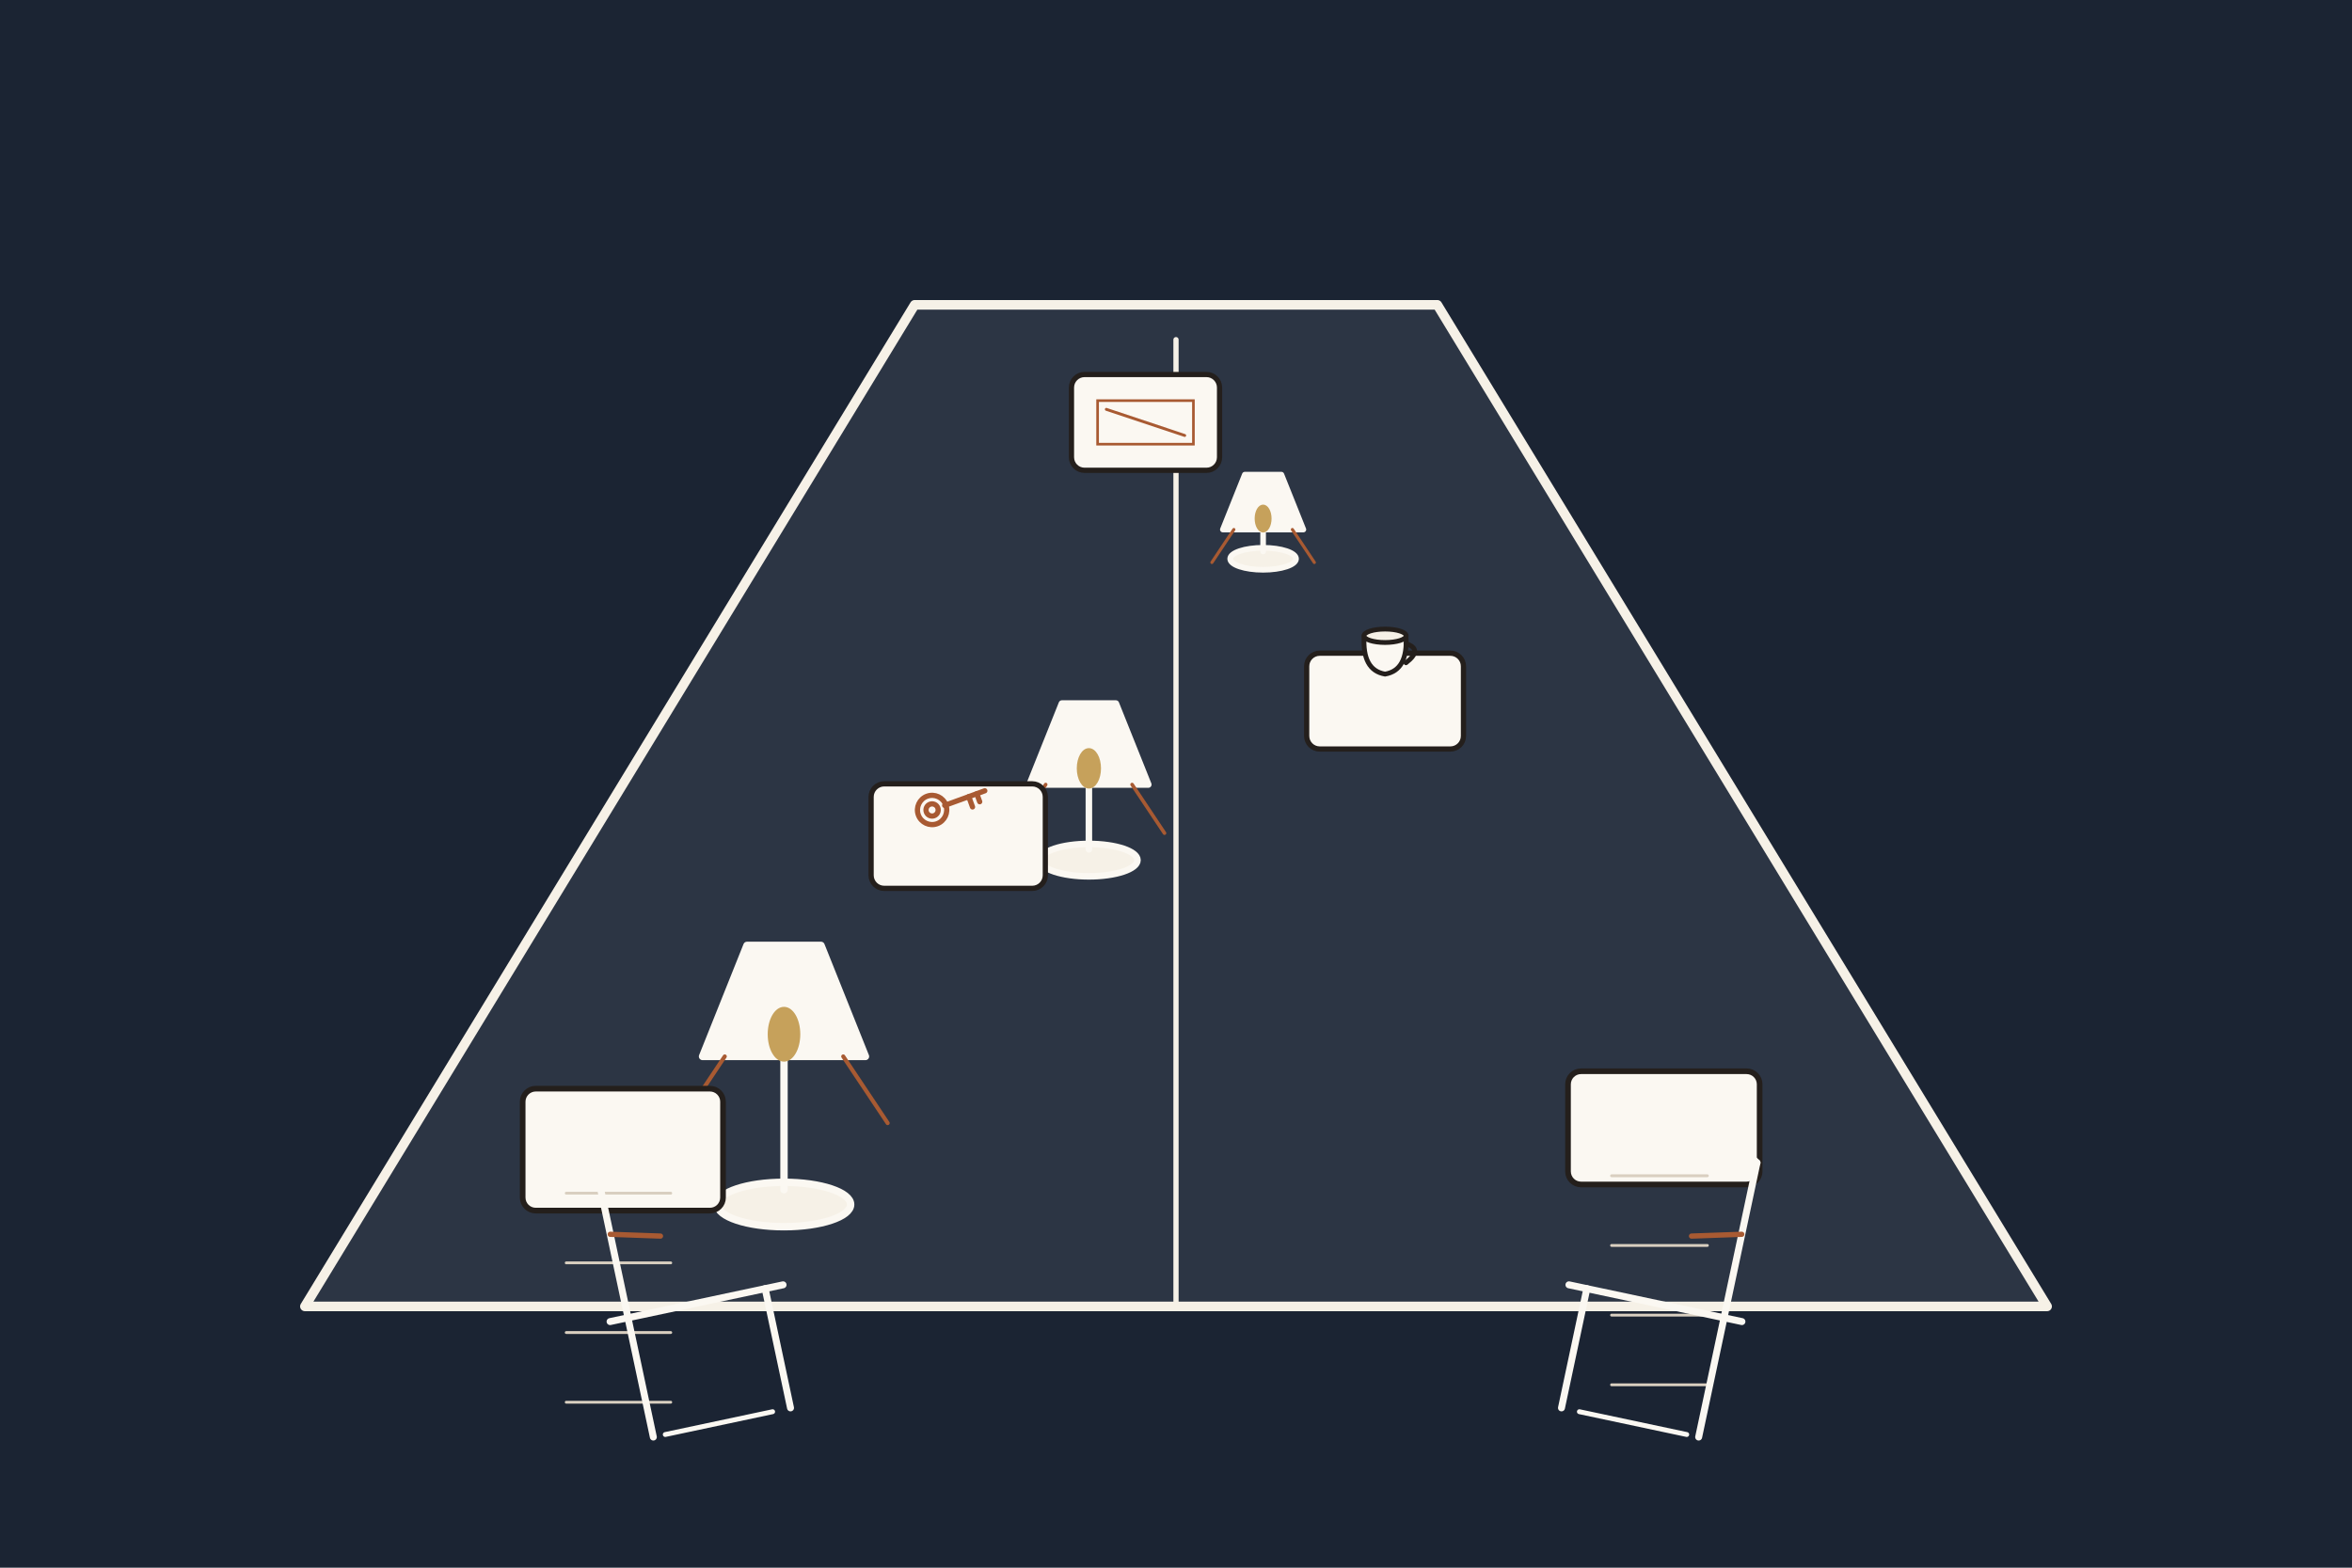
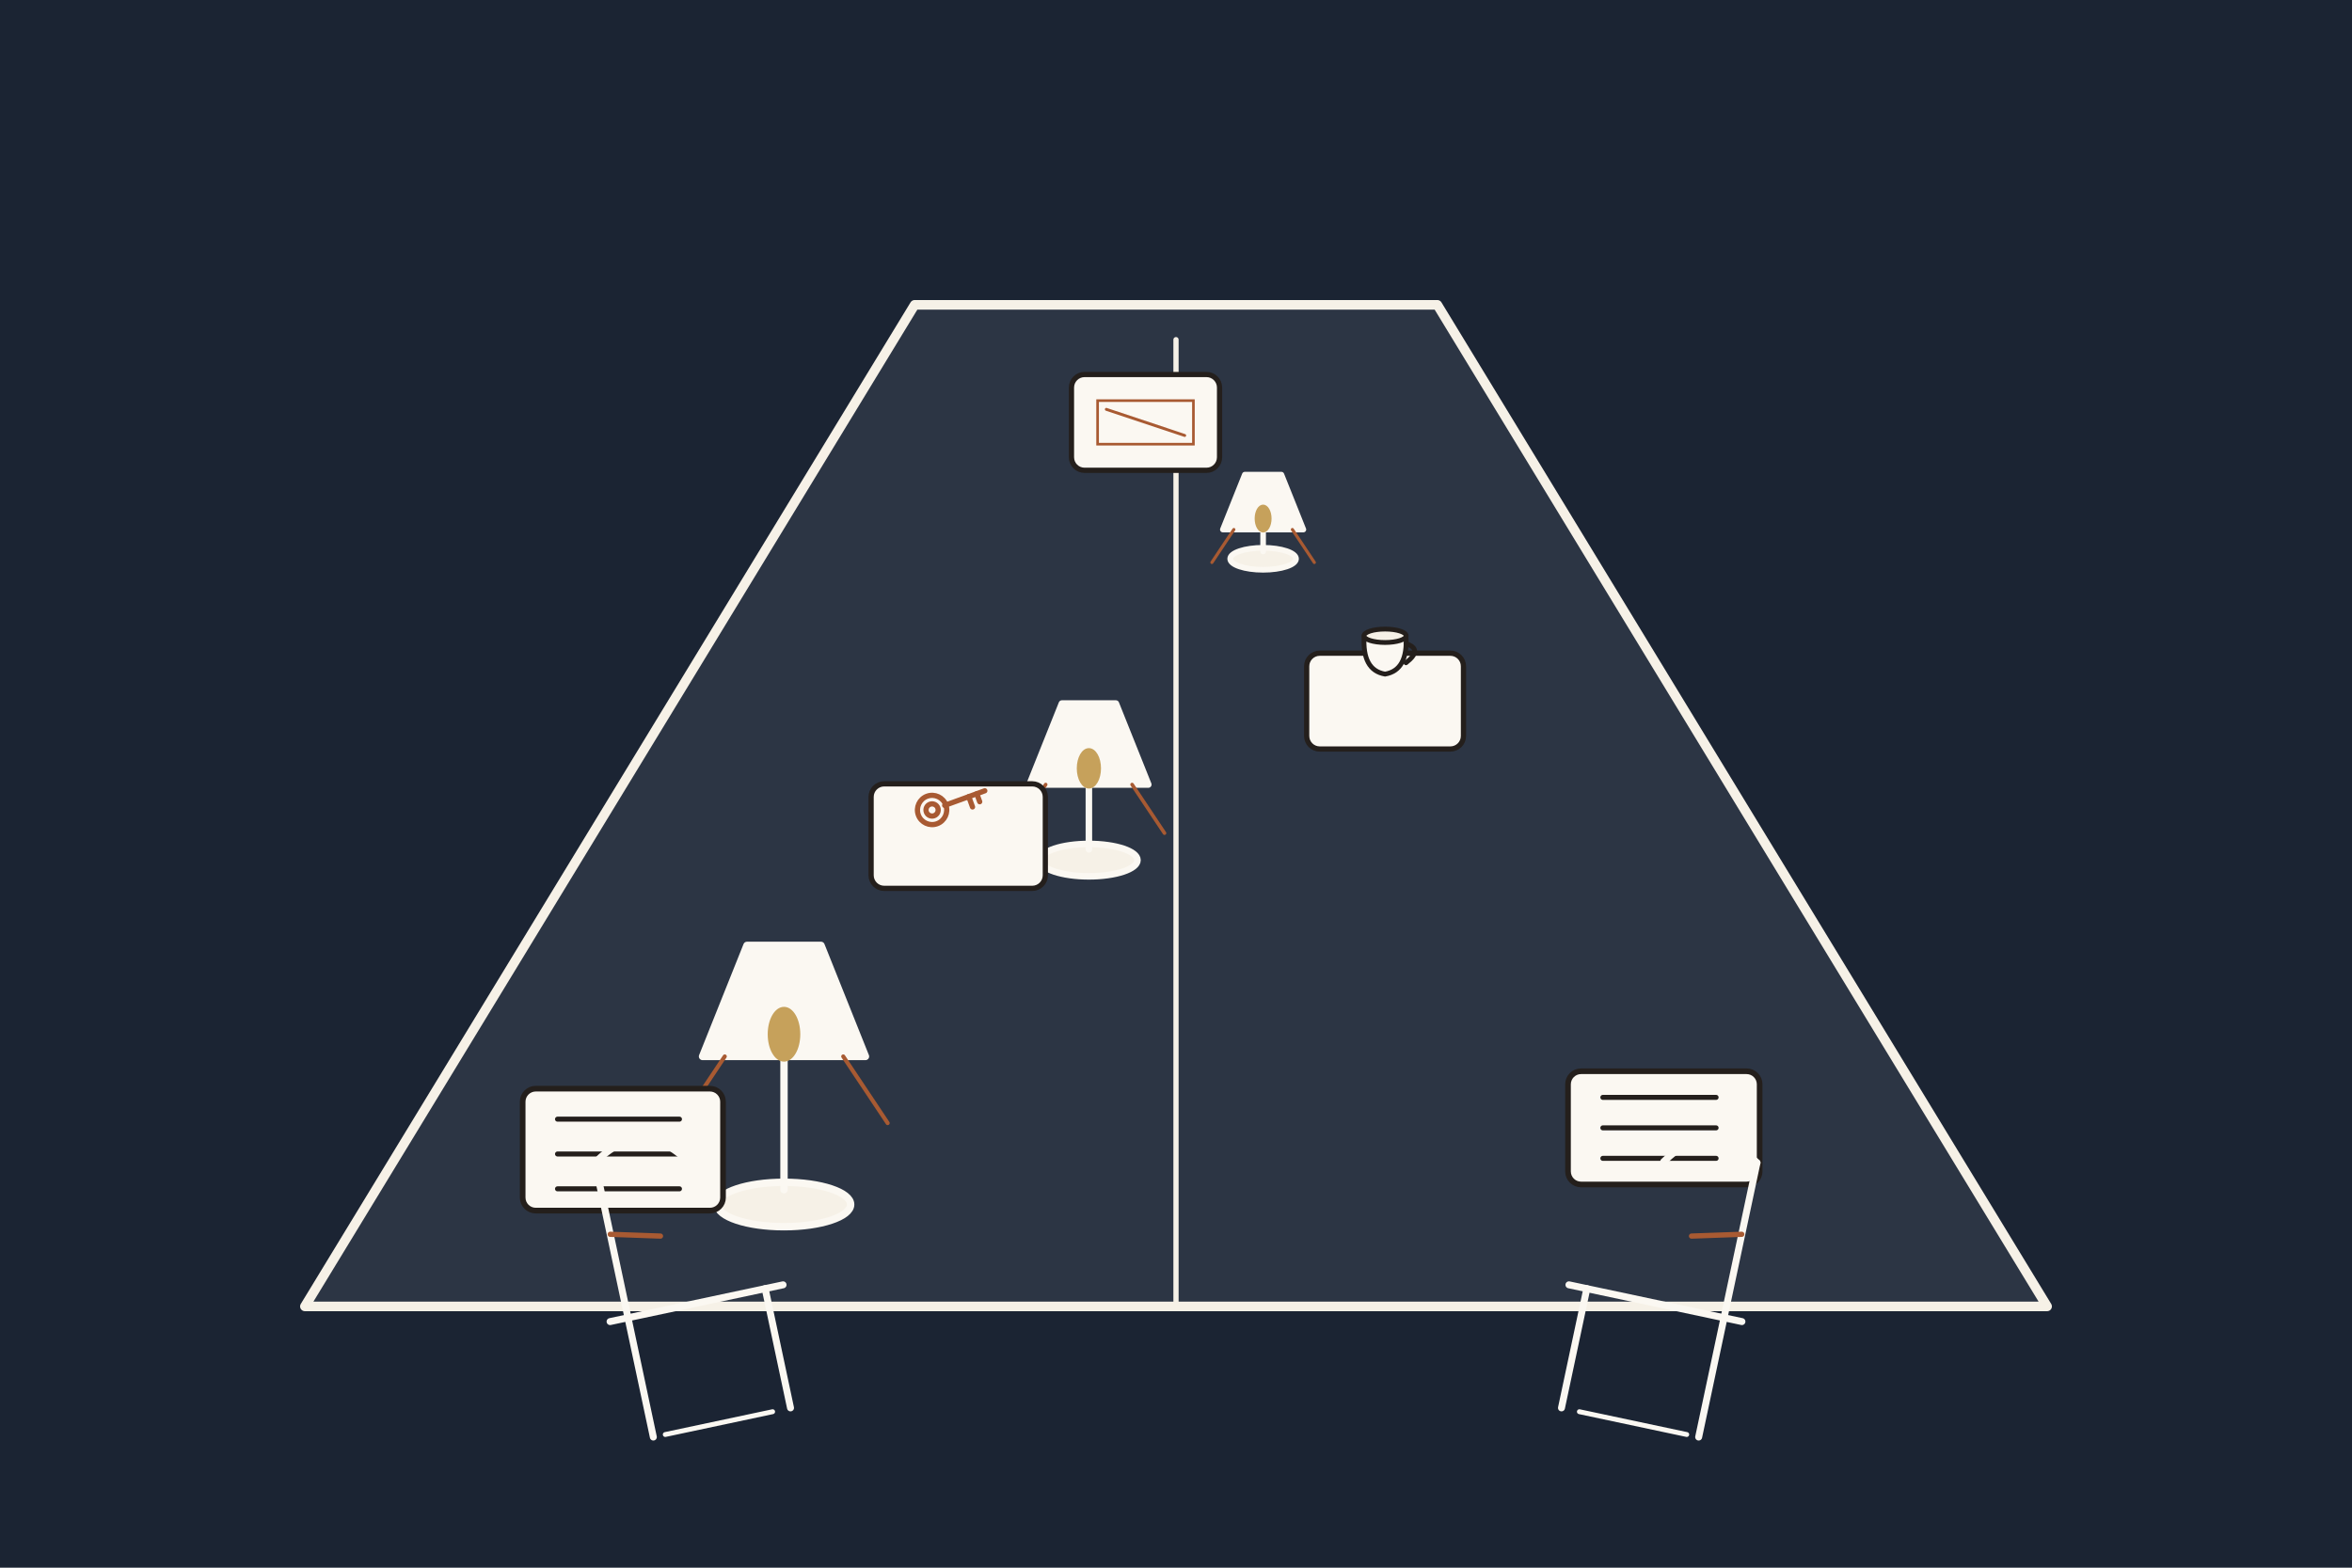
<svg xmlns="http://www.w3.org/2000/svg" viewBox="0 0 540 360" width="540" height="360" role="img" aria-label="Hero for The Long Table: a long table receding into a dark room, lowering lamps, deepening place cards, and one card left face down.">
  <rect x="0.00" y="0.00" width="540.00" height="360.00" rx="0.00" fill="#1B2433" stroke="none" stroke-width="0" />
  <path d="M70.00 300.00 L470.00 300.00 L330.00 70.00 L210.00 70.00 Z" fill="#2C3544" stroke="#F6F1E7" stroke-width="2.2" stroke-linecap="round" stroke-linejoin="round" />
  <path d="M270.00 300.00L270.00 78.00" fill="none" stroke="#F6F1E7" stroke-width="1.2" stroke-linecap="round" stroke-linejoin="round" />
  <ellipse cx="180.00" cy="276.60" rx="15.30" ry="5.10" fill="#F6F1E7" stroke="#FBF8F2" stroke-width="1.7" />
  <path d="M180.00 273.20L180.00 239.20" fill="none" stroke="#FBF8F2" stroke-width="1.7" stroke-linecap="round" stroke-linejoin="round" />
  <path d="M171.50 217.10 L188.50 217.10 L198.70 242.60 L161.30 242.60 Z" fill="#FBF8F2" stroke="#FBF8F2" stroke-width="1.7" stroke-linecap="round" stroke-linejoin="round" />
  <ellipse cx="180.00" cy="237.50" rx="3.40" ry="5.95" fill="#C6A15B" stroke="#C6A15B" stroke-width="0.68" />
  <path d="M166.40 242.60L156.20 257.90" fill="none" stroke="#A85A32" stroke-width="0.935" stroke-linecap="round" stroke-linejoin="round" />
  <path d="M193.60 242.60L203.80 257.90" fill="none" stroke="#A85A32" stroke-width="0.935" stroke-linecap="round" stroke-linejoin="round" />
  <ellipse cx="250.00" cy="197.52" rx="11.16" ry="3.72" fill="#F6F1E7" stroke="#FBF8F2" stroke-width="1.5" />
  <path d="M250.00 195.04L250.00 177.68" fill="none" stroke="#FBF8F2" stroke-width="1.5" stroke-linecap="round" stroke-linejoin="round" />
  <path d="M243.80 161.56 L256.20 161.56 L263.64 180.16 L236.36 180.16 Z" fill="#FBF8F2" stroke="#FBF8F2" stroke-width="1.5" stroke-linecap="round" stroke-linejoin="round" />
  <ellipse cx="250.00" cy="176.44" rx="2.48" ry="4.34" fill="#C6A15B" stroke="#C6A15B" stroke-width="0.6" />
  <path d="M240.08 180.16L232.64 191.32" fill="none" stroke="#A85A32" stroke-width="0.825" stroke-linecap="round" stroke-linejoin="round" />
  <path d="M259.92 180.16L267.36 191.32" fill="none" stroke="#A85A32" stroke-width="0.825" stroke-linecap="round" stroke-linejoin="round" />
  <ellipse cx="290.00" cy="128.32" rx="7.56" ry="2.52" fill="#F6F1E7" stroke="#FBF8F2" stroke-width="1.3" />
  <path d="M290.00 126.64L290.00 119.92" fill="none" stroke="#FBF8F2" stroke-width="1.3" stroke-linecap="round" stroke-linejoin="round" />
  <path d="M285.80 109.00 L294.20 109.00 L299.24 121.60 L280.76 121.60 Z" fill="#FBF8F2" stroke="#FBF8F2" stroke-width="1.3" stroke-linecap="round" stroke-linejoin="round" />
  <ellipse cx="290.00" cy="119.08" rx="1.68" ry="2.94" fill="#C6A15B" stroke="#C6A15B" stroke-width="0.52" />
  <path d="M283.28 121.60L278.24 129.16" fill="none" stroke="#A85A32" stroke-width="0.715" stroke-linecap="round" stroke-linejoin="round" />
  <path d="M296.72 121.60L301.76 129.16" fill="none" stroke="#A85A32" stroke-width="0.715" stroke-linecap="round" stroke-linejoin="round" />
  <g transform="translate(120.00 250.00) rotate(0.0)">
    <rect x="0.00" y="0.00" width="46.00" height="28.00" rx="3.00" fill="#FBF8F2" stroke="#241F1C" stroke-width="1.3" />
-     <path d="M10.00 24.00L34.00 24.00" fill="none" stroke="#D9CFC0" stroke-width="0.65" stroke-linecap="round" stroke-linejoin="round" />
-     <path d="M10.00 40.00L34.00 40.00" fill="none" stroke="#D9CFC0" stroke-width="0.65" stroke-linecap="round" stroke-linejoin="round" />
-     <path d="M10.00 56.00L34.00 56.00" fill="none" stroke="#D9CFC0" stroke-width="0.65" stroke-linecap="round" stroke-linejoin="round" />
-     <path d="M10.00 72.00L34.00 72.00" fill="none" stroke="#D9CFC0" stroke-width="0.65" stroke-linecap="round" stroke-linejoin="round" />
  </g>
+   <path d="M128.00 257.00L156.00 257.00" fill="none" stroke="#241F1C" stroke-width="1.15" stroke-linecap="round" stroke-linejoin="round" />
+   <path d="M128.00 265.00L156.00 265.00" fill="none" stroke="#241F1C" stroke-width="1.15" stroke-linecap="round" stroke-linejoin="round" />
+   <path d="M128.00 273.00L156.00 273.00" fill="none" stroke="#241F1C" stroke-width="1.15" stroke-linecap="round" stroke-linejoin="round" />
  <g transform="translate(360.00 246.00) rotate(0.0)">
    <rect x="0.00" y="0.00" width="44.00" height="26.00" rx="3.00" fill="#FBF8F2" stroke="#241F1C" stroke-width="1.3" />
-     <path d="M10.00 24.00L32.00 24.00" fill="none" stroke="#D9CFC0" stroke-width="0.65" stroke-linecap="round" stroke-linejoin="round" />
-     <path d="M10.00 40.00L32.00 40.00" fill="none" stroke="#D9CFC0" stroke-width="0.65" stroke-linecap="round" stroke-linejoin="round" />
-     <path d="M10.00 56.00L32.00 56.00" fill="none" stroke="#D9CFC0" stroke-width="0.65" stroke-linecap="round" stroke-linejoin="round" />
-     <path d="M10.00 72.00L32.00 72.00" fill="none" stroke="#D9CFC0" stroke-width="0.65" stroke-linecap="round" stroke-linejoin="round" />
  </g>
+   <path d="M368.00 252.00L394.00 252.00" fill="none" stroke="#241F1C" stroke-width="1.15" stroke-linecap="round" stroke-linejoin="round" />
+   <path d="M368.00 259.00L394.00 259.00" fill="none" stroke="#241F1C" stroke-width="1.15" stroke-linecap="round" stroke-linejoin="round" />
+   <path d="M368.00 266.00L394.00 266.00" fill="none" stroke="#241F1C" stroke-width="1.15" stroke-linecap="round" stroke-linejoin="round" />
  <g transform="translate(200.00 180.00) rotate(0.0)">
    <rect x="0.00" y="0.00" width="40.00" height="24.00" rx="3.00" fill="#FBF8F2" stroke="#241F1C" stroke-width="1.2" />
  </g>
  <g transform="translate(214.00 186.00) rotate(-20.0) scale(0.280)">
    <circle cx="0.00" cy="0.00" r="12.00" fill="none" stroke="#A85A32" stroke-width="4.286" />
    <circle cx="0.00" cy="0.00" r="5.00" fill="none" stroke="#A85A32" stroke-width="4.286" />
    <path d="M11.00 0.00L46.00 0.00" fill="none" stroke="#A85A32" stroke-width="4.286" stroke-linecap="round" stroke-linejoin="round" />
    <path d="M32.00 0.00L32.00 9.00" fill="none" stroke="#A85A32" stroke-width="4.286" stroke-linecap="round" stroke-linejoin="round" />
    <path d="M39.00 0.00L39.00 7.00" fill="none" stroke="#A85A32" stroke-width="4.286" stroke-linecap="round" stroke-linejoin="round" />
  </g>
  <g transform="translate(300.00 150.00) rotate(0.0)">
    <rect x="0.00" y="0.00" width="36.00" height="22.00" rx="3.00" fill="#FBF8F2" stroke="#241F1C" stroke-width="1.2" />
  </g>
  <path d="M313.2 146.0 Q312.7 153.9 318.0 154.8 Q323.3 153.9 322.8 146.0" fill="#FBF8F2" stroke="#241F1C" stroke-width="1.1" stroke-linecap="round" stroke-linejoin="round" />
  <ellipse cx="318.00" cy="146.00" rx="4.84" ry="1.54" fill="#F6F1E7" stroke="#241F1C" stroke-width="1.1" />
  <path d="M322.8 147.8 Q326.8 149.1 322.8 152.2" fill="none" stroke="#241F1C" stroke-width="1.1" stroke-linecap="round" stroke-linejoin="round" />
  <g transform="translate(246.00 86.00) rotate(0.0)">
    <rect x="0.00" y="0.00" width="34.00" height="22.00" rx="3.00" fill="#FBF8F2" stroke="#241F1C" stroke-width="1.2" />
    <path d="M8.00 8.00L26.00 14.00" fill="none" stroke="#A85A32" stroke-width="0.66" stroke-linecap="round" stroke-linejoin="round" />
    <rect x="6.00" y="6.00" width="22.00" height="10.00" rx="0.00" fill="none" stroke="#A85A32" stroke-width="0.6" />
  </g>
  <g transform="translate(150 330) rotate(-12)">
    <path d="M0.00 0.00L0.00 -64.40" fill="none" stroke="#FBF8F2" stroke-width="1.6" stroke-linecap="round" stroke-linejoin="round" />
    <path d="M32.20 0.00L32.20 -28.00" fill="none" stroke="#FBF8F2" stroke-width="1.6" stroke-linecap="round" stroke-linejoin="round" />
    <path d="M-4.20 -28.00L36.40 -28.00" fill="none" stroke="#FBF8F2" stroke-width="1.6" stroke-linecap="round" stroke-linejoin="round" />
    <path d="M0.00 -64.40 Q12.60 -72.80 21.00 -60.20" fill="none" stroke="#FBF8F2" stroke-width="1.6" stroke-linecap="round" stroke-linejoin="round" />
    <path d="M0.00 -47.60L11.20 -44.80" fill="none" stroke="#A85A32" stroke-width="1.2" stroke-linecap="round" stroke-linejoin="round" />
    <path d="M2.80 0.00L28.00 0.00" fill="none" stroke="#FBF8F2" stroke-width="1.12" stroke-linecap="round" stroke-linejoin="round" />
  </g>
  <g transform="translate(390 330) rotate(12)">
    <path d="M0.00 0.00L0.00 -64.40" fill="none" stroke="#FBF8F2" stroke-width="1.6" stroke-linecap="round" stroke-linejoin="round" />
    <path d="M-32.20 0.00L-32.20 -28.00" fill="none" stroke="#FBF8F2" stroke-width="1.6" stroke-linecap="round" stroke-linejoin="round" />
    <path d="M4.20 -28.00L-36.40 -28.00" fill="none" stroke="#FBF8F2" stroke-width="1.6" stroke-linecap="round" stroke-linejoin="round" />
    <path d="M0.00 -64.40 Q-12.60 -72.80 -21.00 -60.20" fill="none" stroke="#FBF8F2" stroke-width="1.6" stroke-linecap="round" stroke-linejoin="round" />
    <path d="M0.00 -47.60L-11.20 -44.80" fill="none" stroke="#A85A32" stroke-width="1.2" stroke-linecap="round" stroke-linejoin="round" />
    <path d="M-2.80 0.00L-28.00 0.00" fill="none" stroke="#FBF8F2" stroke-width="1.12" stroke-linecap="round" stroke-linejoin="round" />
  </g>
</svg>
